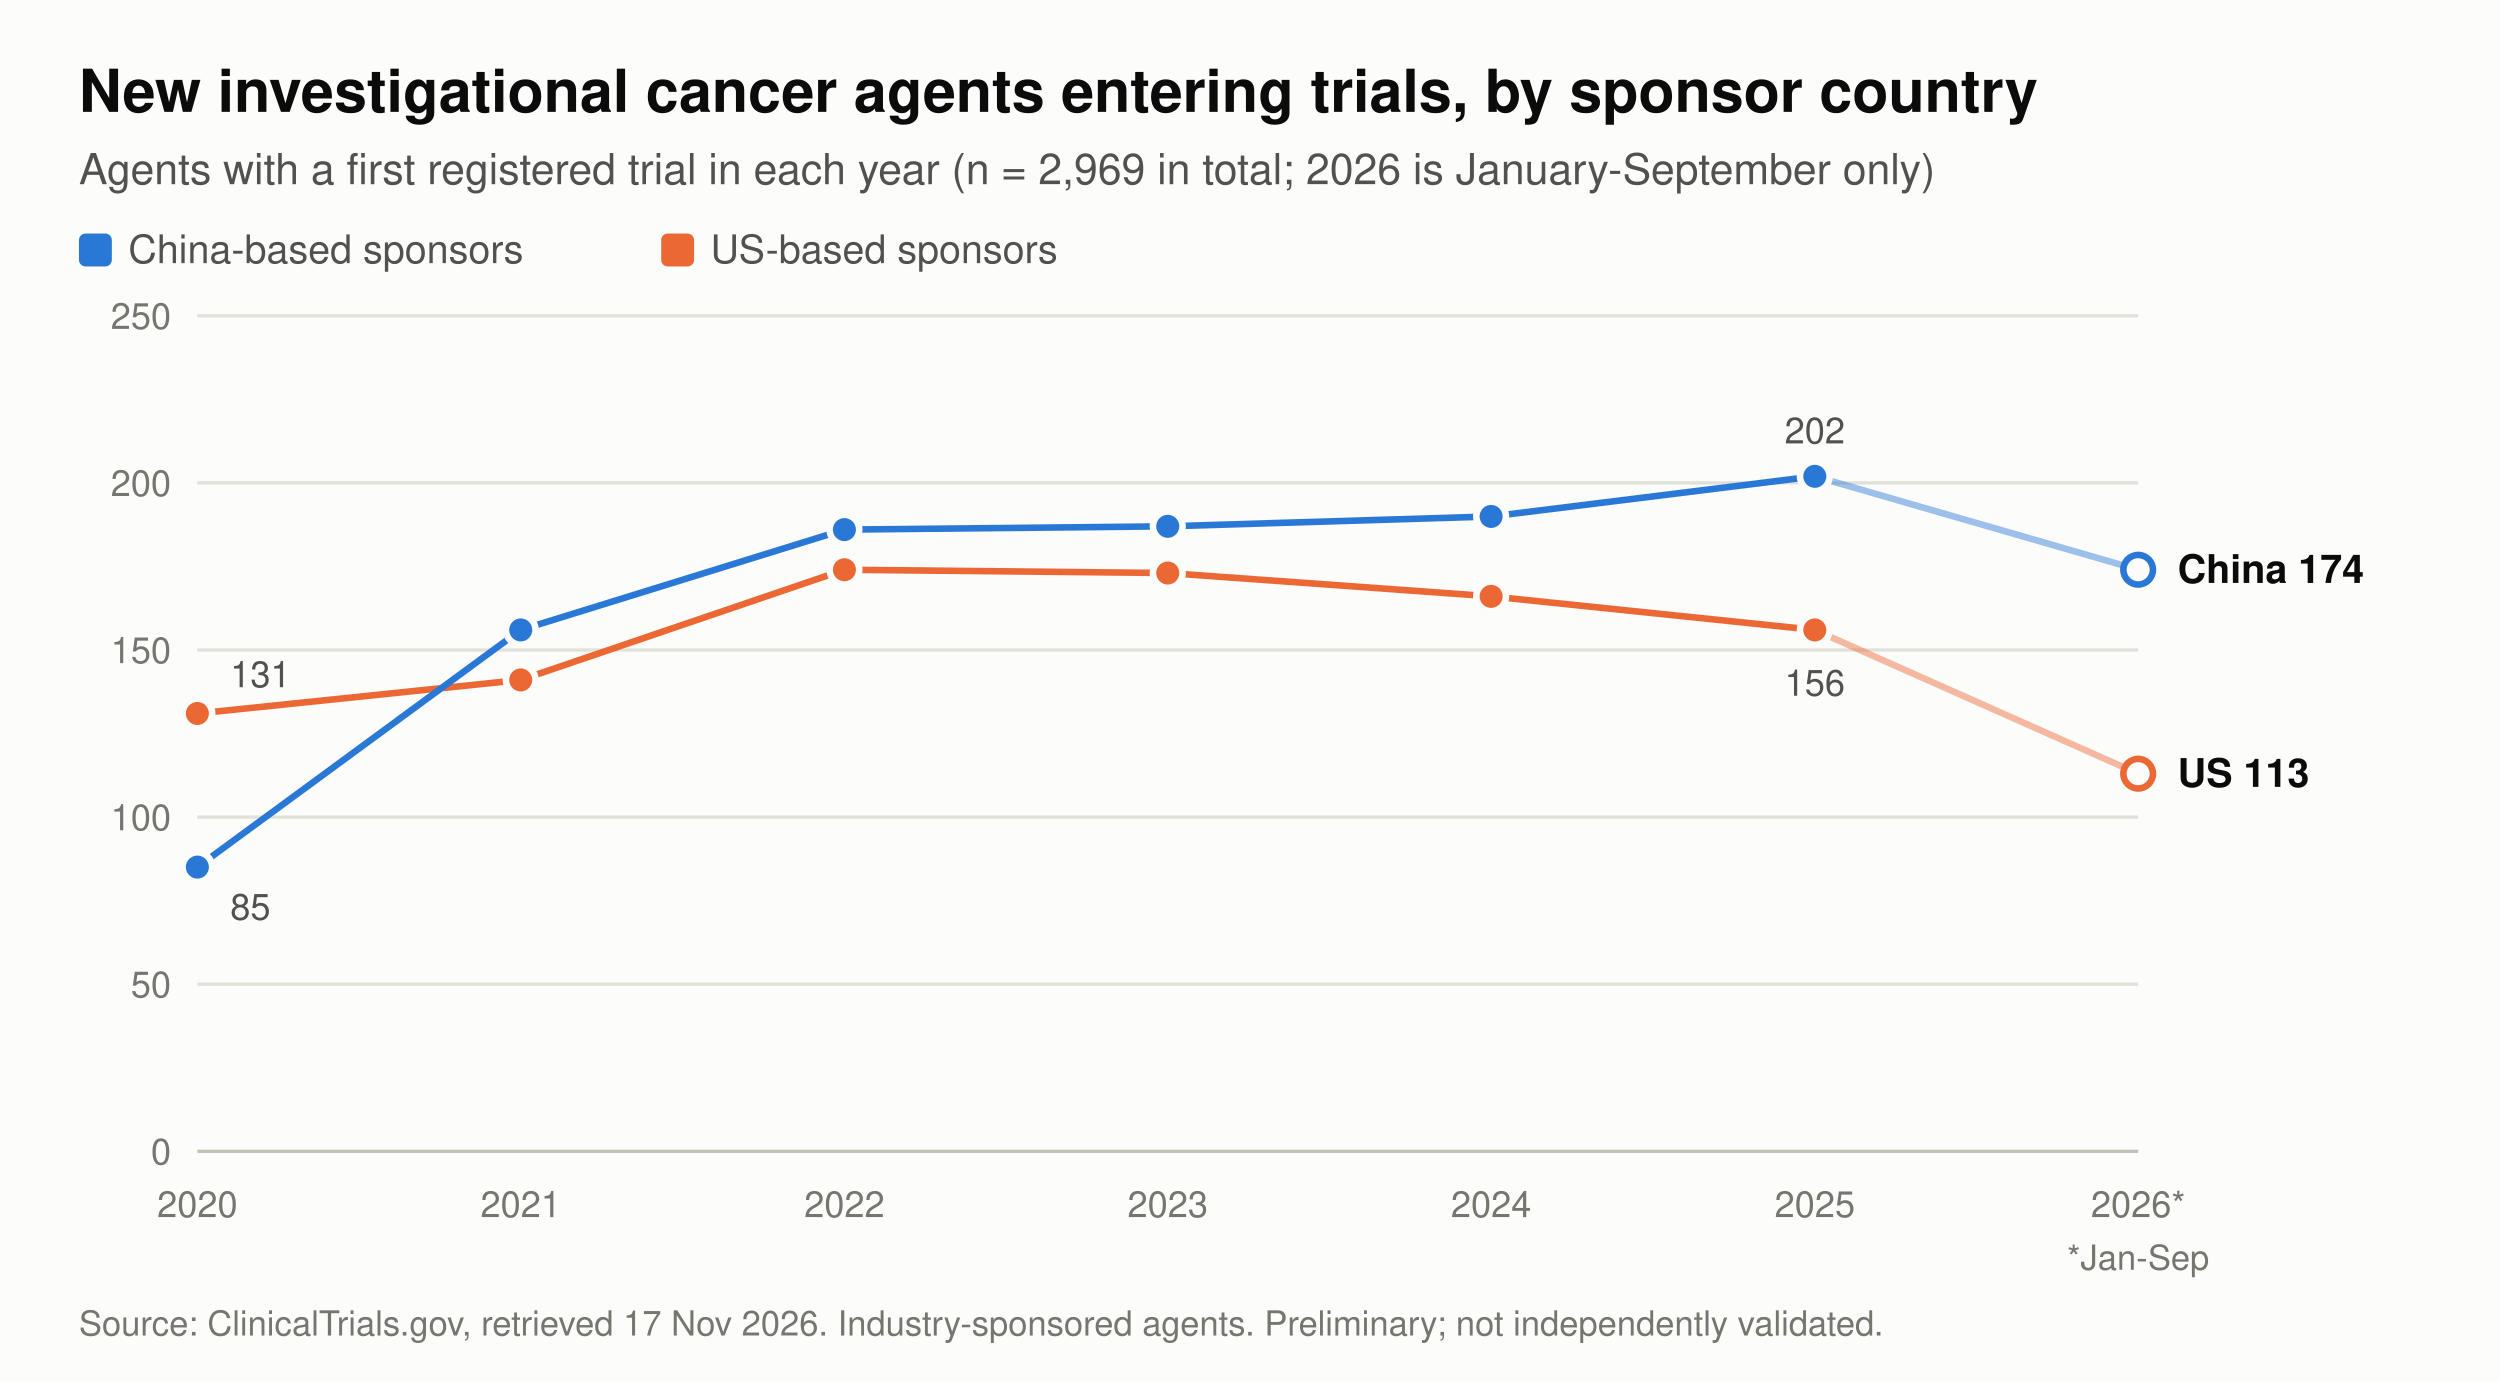
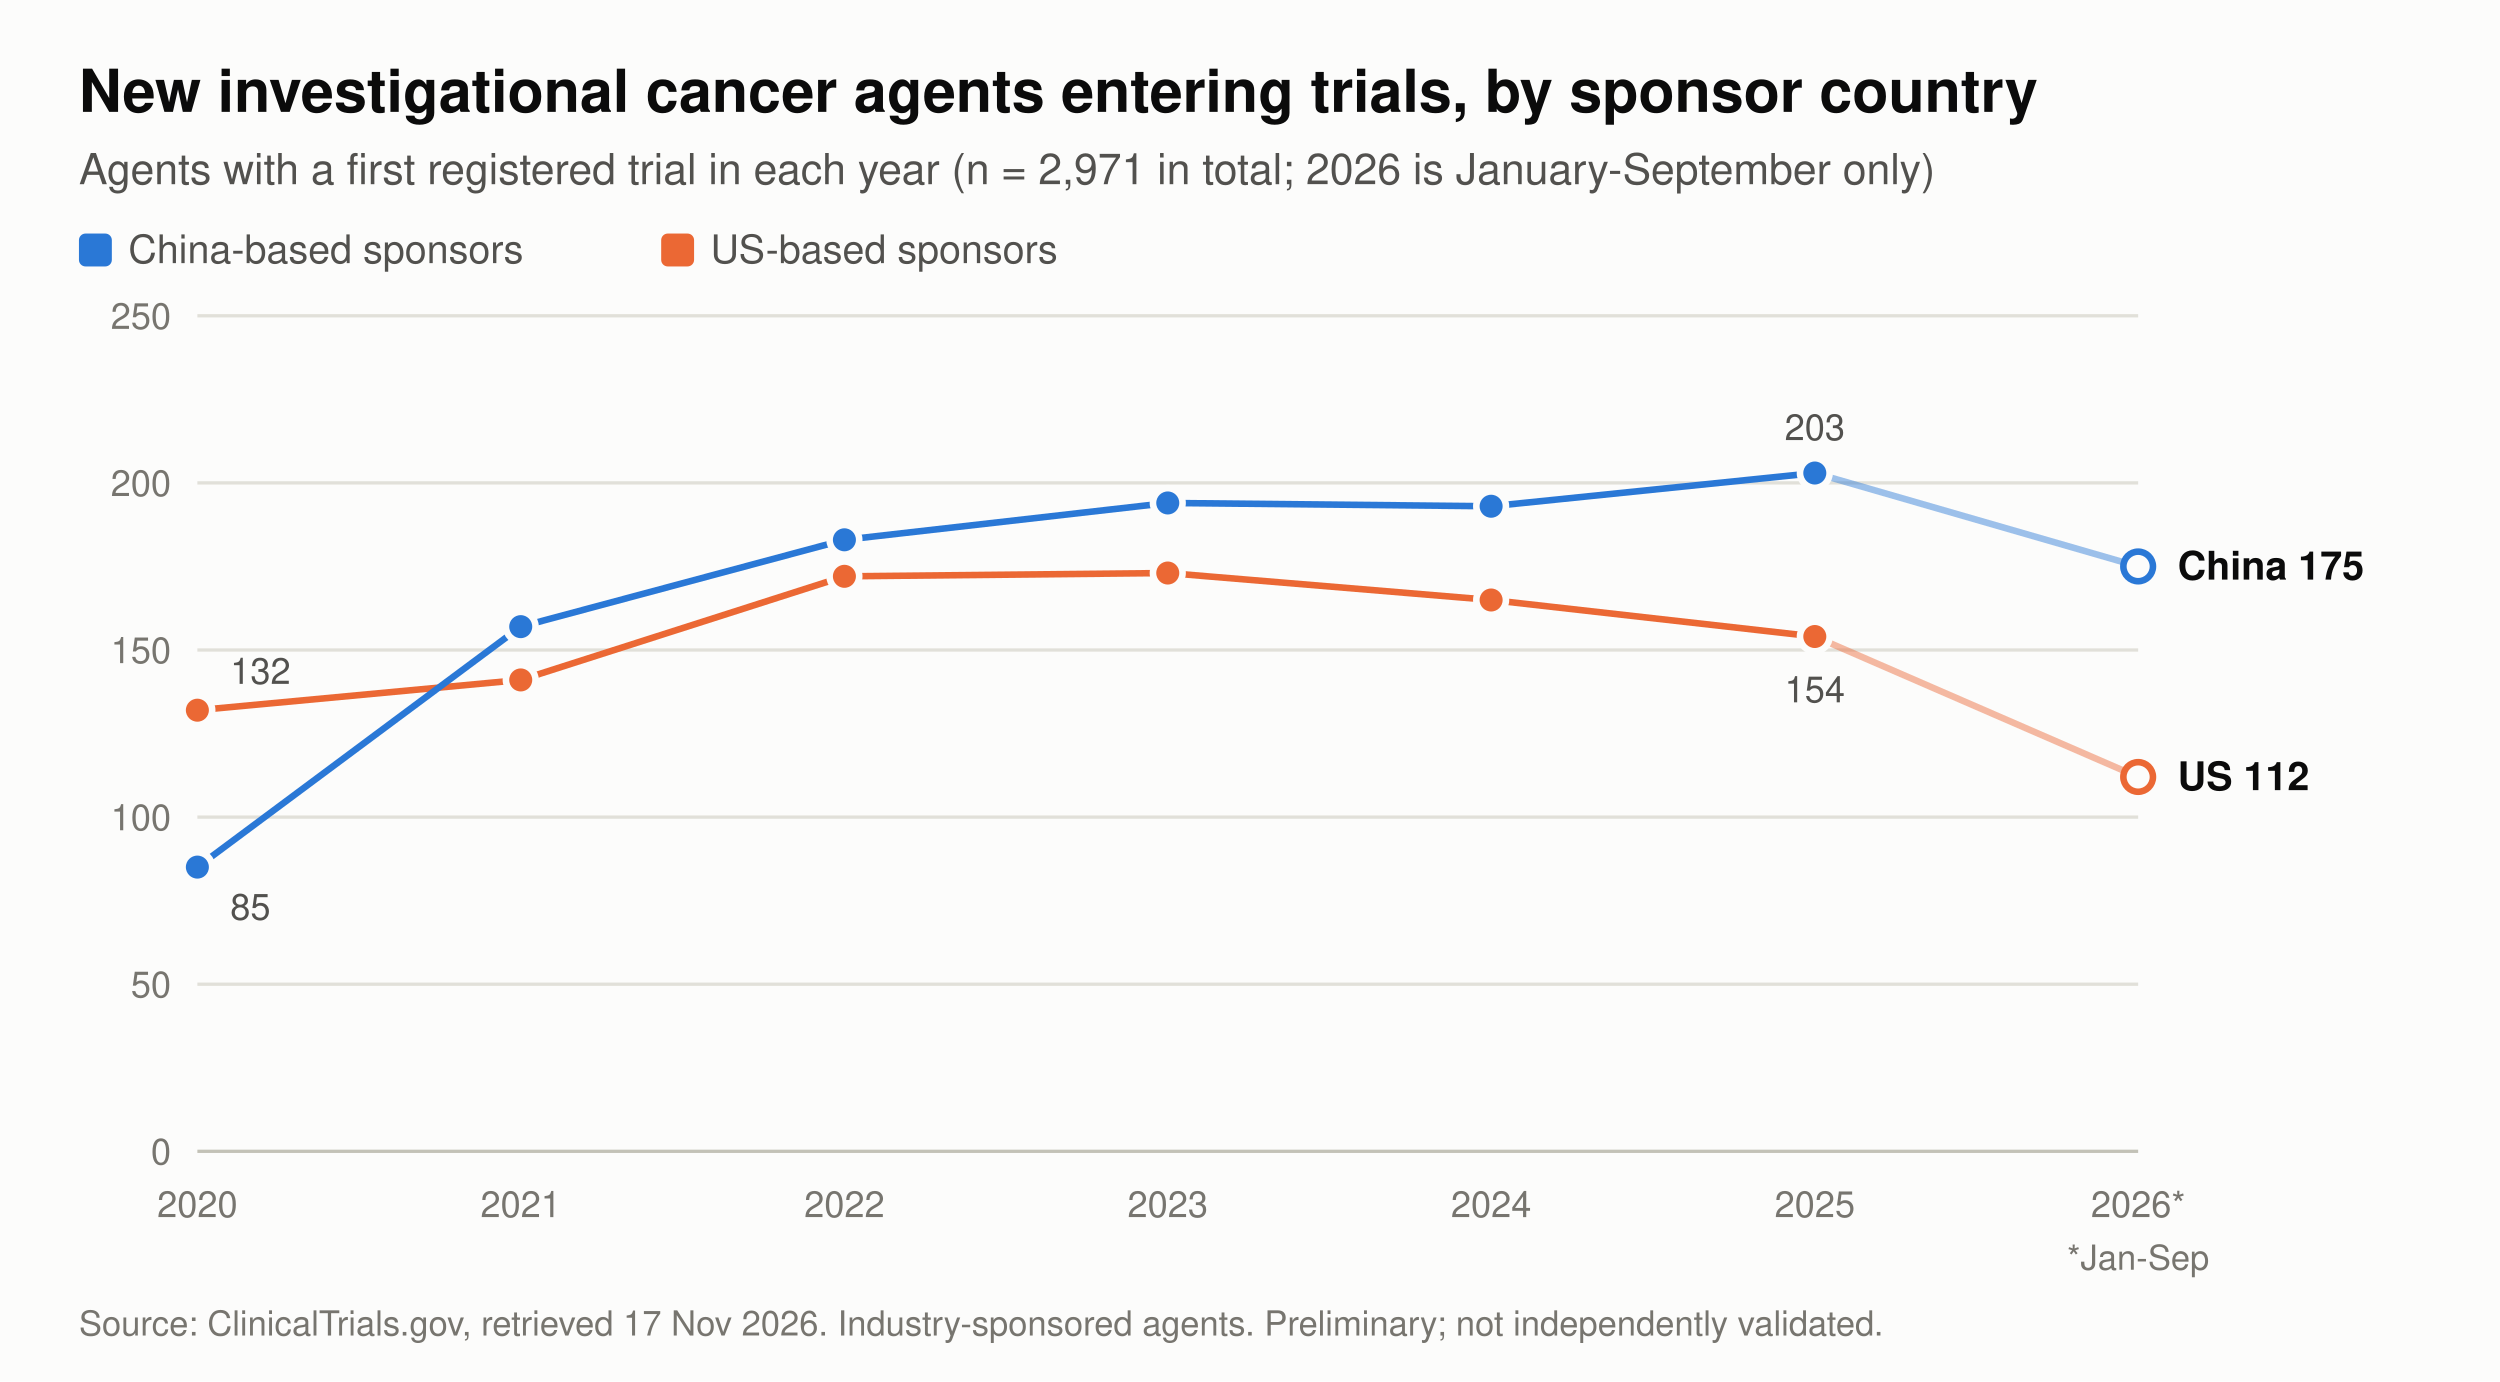
<svg xmlns="http://www.w3.org/2000/svg" viewBox="0 0 760 420" width="760" height="420" font-family="system-ui, -apple-system, &quot;Segoe UI&quot;, Helvetica, Arial, sans-serif">
  <rect width="100%" height="100%" fill="#fcfcfb" />
  <text x="24.0" y="34.0" font-size="18" fill="#0b0b0b" text-anchor="start" font-weight="600">New investigational cancer agents entering trials, by sponsor country</text>
-   <text x="24.0" y="56.0" font-size="13" fill="#52514e" text-anchor="start" font-weight="400">Agents with a first registered trial in each year (n = 2,969 in total; 2026 is January-September only)</text>
+   <text x="24.0" y="56.0" font-size="13" fill="#52514e" text-anchor="start" font-weight="400">Agents with a first registered trial in each year (n = 2,971 in total; 2026 is January-September only)</text>
  <rect x="24" y="71" width="10" height="10" rx="2" fill="#2a78d6" />
  <text x="39.0" y="80.0" font-size="12" fill="#52514e" text-anchor="start" font-weight="400">China-based sponsors</text>
  <rect x="201.0" y="71" width="10" height="10" rx="2" fill="#eb6834" />
  <text x="216.0" y="80.0" font-size="12" fill="#52514e" text-anchor="start" font-weight="400">US-based sponsors</text>
  <line x1="60.0" y1="350.0" x2="650.0" y2="350.0" stroke="#c3c2b7" stroke-width="1" />
  <text x="52.0" y="354.0" font-size="11" fill="#77756f" text-anchor="end" font-weight="400">0</text>
  <line x1="60.0" y1="299.2" x2="650.0" y2="299.2" stroke="#e1e0d9" stroke-width="1" />
  <text x="52.0" y="303.2" font-size="11" fill="#77756f" text-anchor="end" font-weight="400">50</text>
  <line x1="60.0" y1="248.4" x2="650.0" y2="248.4" stroke="#e1e0d9" stroke-width="1" />
  <text x="52.0" y="252.4" font-size="11" fill="#77756f" text-anchor="end" font-weight="400">100</text>
  <line x1="60.0" y1="197.6" x2="650.0" y2="197.6" stroke="#e1e0d9" stroke-width="1" />
  <text x="52.0" y="201.6" font-size="11" fill="#77756f" text-anchor="end" font-weight="400">150</text>
  <line x1="60.0" y1="146.8" x2="650.0" y2="146.8" stroke="#e1e0d9" stroke-width="1" />
  <text x="52.0" y="150.8" font-size="11" fill="#77756f" text-anchor="end" font-weight="400">200</text>
  <line x1="60.0" y1="96.0" x2="650.0" y2="96.0" stroke="#e1e0d9" stroke-width="1" />
  <text x="52.0" y="100.0" font-size="11" fill="#77756f" text-anchor="end" font-weight="400">250</text>
  <text x="60.0" y="370.0" font-size="11" fill="#77756f" text-anchor="middle" font-weight="400">2020</text>
  <text x="158.3" y="370.0" font-size="11" fill="#77756f" text-anchor="middle" font-weight="400">2021</text>
  <text x="256.7" y="370.0" font-size="11" fill="#77756f" text-anchor="middle" font-weight="400">2022</text>
  <text x="355.0" y="370.0" font-size="11" fill="#77756f" text-anchor="middle" font-weight="400">2023</text>
  <text x="453.3" y="370.0" font-size="11" fill="#77756f" text-anchor="middle" font-weight="400">2024</text>
  <text x="551.7" y="370.0" font-size="11" fill="#77756f" text-anchor="middle" font-weight="400">2025</text>
  <text x="650.0" y="370.0" font-size="11" fill="#77756f" text-anchor="middle" font-weight="400">2026*</text>
  <text x="650.0" y="386.0" font-size="10.5" fill="#77756f" text-anchor="middle" font-weight="400">*Jan-Sep</text>
-   <polyline points="60.0,216.9 158.3,206.7 256.7,173.2 355.0,174.2 453.3,181.3 551.7,191.5" fill="none" stroke="#eb6834" stroke-width="2" stroke-linejoin="round" stroke-linecap="round" />
-   <line x1="551.7" y1="191.5" x2="650.0" y2="235.2" stroke="#eb6834" stroke-width="2" stroke-opacity="0.45" />
-   <circle cx="60.0" cy="216.9" r="4.5" fill="#eb6834" stroke="#fcfcfb" stroke-width="2" />
+   <polyline points="60.0,215.9 158.3,206.7 256.7,175.2 355.0,174.2 453.3,182.4 551.7,193.5" fill="none" stroke="#eb6834" stroke-width="2" stroke-linejoin="round" stroke-linecap="round" />
+   <line x1="551.7" y1="193.5" x2="650.0" y2="236.2" stroke="#eb6834" stroke-width="2" stroke-opacity="0.45" />
+   <circle cx="60.0" cy="215.9" r="4.5" fill="#eb6834" stroke="#fcfcfb" stroke-width="2" />
  <circle cx="158.3" cy="206.7" r="4.5" fill="#eb6834" stroke="#fcfcfb" stroke-width="2" />
-   <circle cx="256.7" cy="173.2" r="4.5" fill="#eb6834" stroke="#fcfcfb" stroke-width="2" />
+   <circle cx="256.7" cy="175.2" r="4.5" fill="#eb6834" stroke="#fcfcfb" stroke-width="2" />
  <circle cx="355.0" cy="174.2" r="4.5" fill="#eb6834" stroke="#fcfcfb" stroke-width="2" />
-   <circle cx="453.3" cy="181.3" r="4.5" fill="#eb6834" stroke="#fcfcfb" stroke-width="2" />
-   <circle cx="551.7" cy="191.5" r="4.5" fill="#eb6834" stroke="#fcfcfb" stroke-width="2" />
-   <circle cx="650.0" cy="235.2" r="4.5" fill="#fcfcfb" stroke="#eb6834" stroke-width="2" />
-   <text x="662.0" y="239.2" font-size="12" fill="#0b0b0b" text-anchor="start" font-weight="600">US 113</text>
-   <polyline points="60.0,263.6 158.3,191.5 256.7,161.0 355.0,160.0 453.3,157.0 551.7,144.8" fill="none" stroke="#2a78d6" stroke-width="2" stroke-linejoin="round" stroke-linecap="round" />
-   <line x1="551.7" y1="144.8" x2="650.0" y2="173.2" stroke="#2a78d6" stroke-width="2" stroke-opacity="0.45" />
+   <circle cx="453.3" cy="182.4" r="4.5" fill="#eb6834" stroke="#fcfcfb" stroke-width="2" />
+   <circle cx="551.7" cy="193.5" r="4.5" fill="#eb6834" stroke="#fcfcfb" stroke-width="2" />
+   <circle cx="650.0" cy="236.2" r="4.5" fill="#fcfcfb" stroke="#eb6834" stroke-width="2" />
+   <text x="662.0" y="240.2" font-size="12" fill="#0b0b0b" text-anchor="start" font-weight="600">US 112</text>
+   <polyline points="60.0,263.6 158.3,190.5 256.7,164.1 355.0,152.9 453.3,153.9 551.7,143.8" fill="none" stroke="#2a78d6" stroke-width="2" stroke-linejoin="round" stroke-linecap="round" />
+   <line x1="551.7" y1="143.8" x2="650.0" y2="172.2" stroke="#2a78d6" stroke-width="2" stroke-opacity="0.45" />
  <circle cx="60.0" cy="263.6" r="4.5" fill="#2a78d6" stroke="#fcfcfb" stroke-width="2" />
-   <circle cx="158.3" cy="191.5" r="4.5" fill="#2a78d6" stroke="#fcfcfb" stroke-width="2" />
-   <circle cx="256.7" cy="161.0" r="4.5" fill="#2a78d6" stroke="#fcfcfb" stroke-width="2" />
-   <circle cx="355.0" cy="160.0" r="4.5" fill="#2a78d6" stroke="#fcfcfb" stroke-width="2" />
-   <circle cx="453.3" cy="157.0" r="4.5" fill="#2a78d6" stroke="#fcfcfb" stroke-width="2" />
-   <circle cx="551.7" cy="144.8" r="4.5" fill="#2a78d6" stroke="#fcfcfb" stroke-width="2" />
-   <circle cx="650.0" cy="173.2" r="4.5" fill="#fcfcfb" stroke="#2a78d6" stroke-width="2" />
-   <text x="662.0" y="177.2" font-size="12" fill="#0b0b0b" text-anchor="start" font-weight="600">China 174</text>
-   <text x="70.0" y="208.9" font-size="11" fill="#52514e" text-anchor="start" font-weight="400">131</text>
+   <circle cx="158.3" cy="190.5" r="4.5" fill="#2a78d6" stroke="#fcfcfb" stroke-width="2" />
+   <circle cx="256.7" cy="164.1" r="4.5" fill="#2a78d6" stroke="#fcfcfb" stroke-width="2" />
+   <circle cx="355.0" cy="152.9" r="4.5" fill="#2a78d6" stroke="#fcfcfb" stroke-width="2" />
+   <circle cx="453.3" cy="153.9" r="4.5" fill="#2a78d6" stroke="#fcfcfb" stroke-width="2" />
+   <circle cx="551.7" cy="143.8" r="4.5" fill="#2a78d6" stroke="#fcfcfb" stroke-width="2" />
+   <circle cx="650.0" cy="172.2" r="4.5" fill="#fcfcfb" stroke="#2a78d6" stroke-width="2" />
+   <text x="662.0" y="176.2" font-size="12" fill="#0b0b0b" text-anchor="start" font-weight="600">China 175</text>
+   <text x="70.0" y="207.9" font-size="11" fill="#52514e" text-anchor="start" font-weight="400">132</text>
  <text x="70.0" y="279.6" font-size="11" fill="#52514e" text-anchor="start" font-weight="400">85</text>
-   <text x="551.7" y="134.8" font-size="11" fill="#52514e" text-anchor="middle" font-weight="400">202</text>
-   <text x="551.7" y="211.5" font-size="11" fill="#52514e" text-anchor="middle" font-weight="400">156</text>
+   <text x="551.7" y="133.8" font-size="11" fill="#52514e" text-anchor="middle" font-weight="400">203</text>
+   <text x="551.7" y="213.5" font-size="11" fill="#52514e" text-anchor="middle" font-weight="400">154</text>
  <text x="24.0" y="406.0" font-size="10.5" fill="#77756f" text-anchor="start" font-weight="400">Source: ClinicalTrials.gov, retrieved 17 Nov 2026. Industry-sponsored agents. Preliminary; not independently validated.</text>
</svg>
